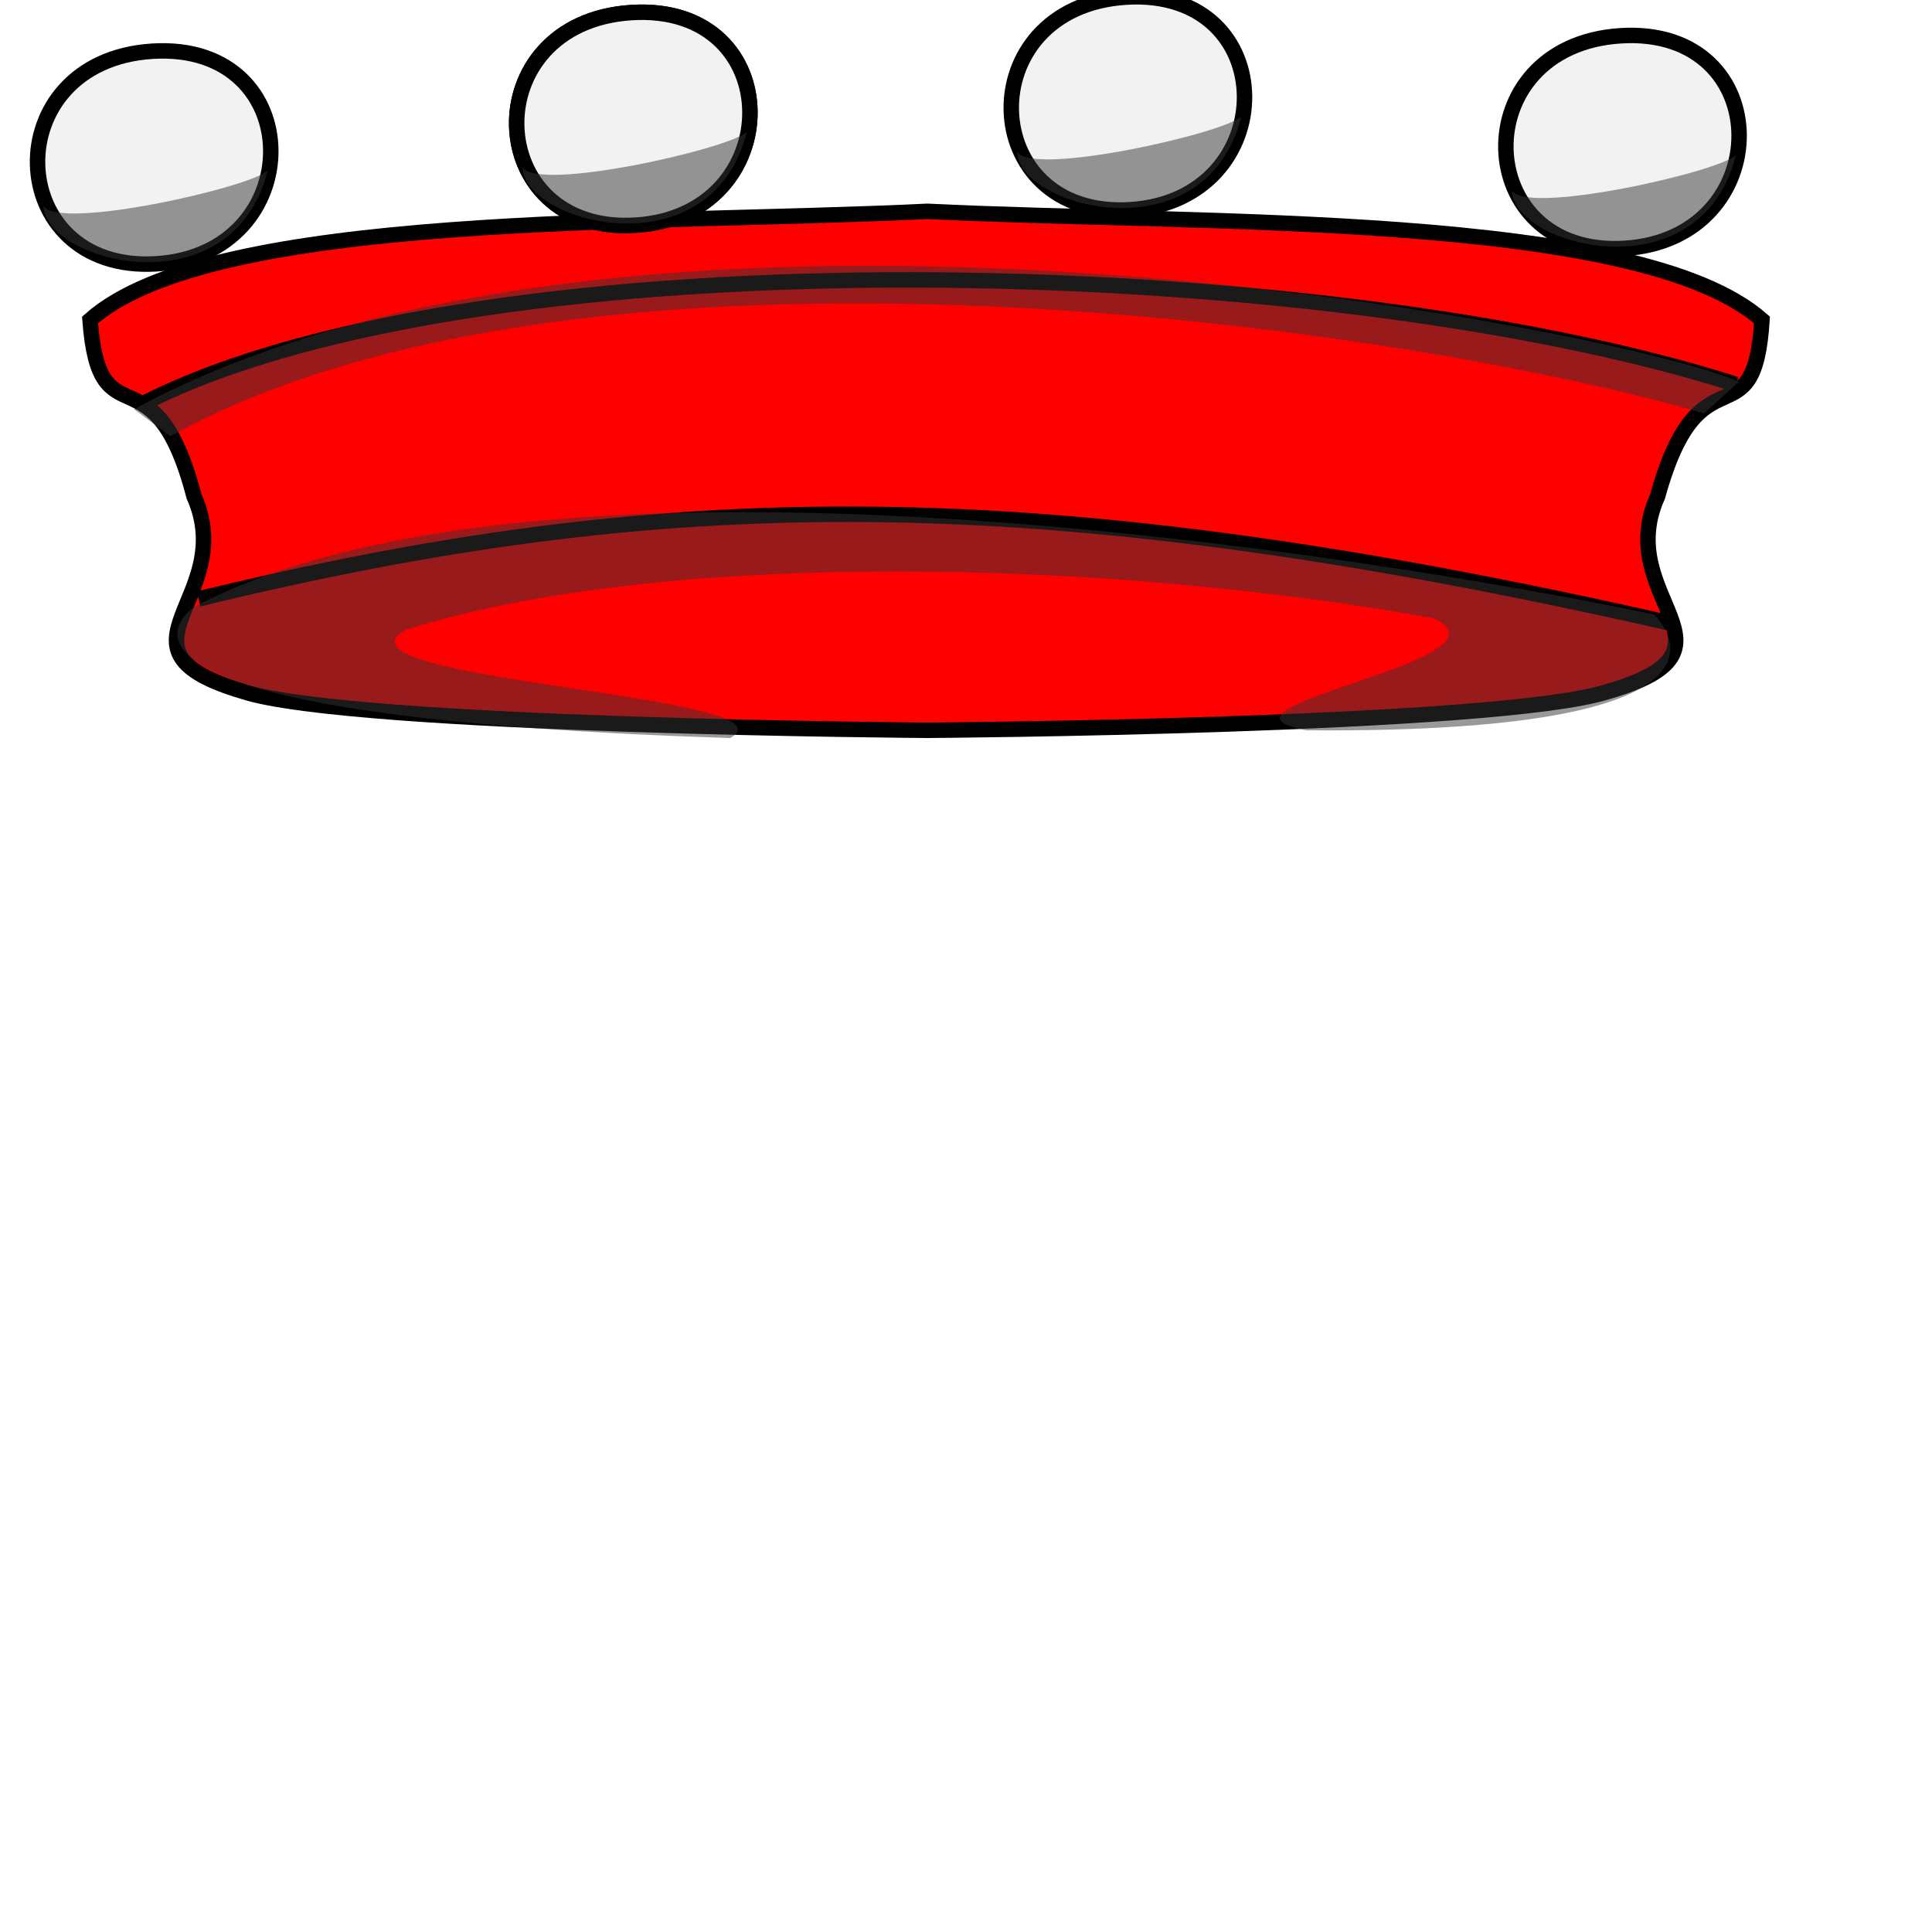
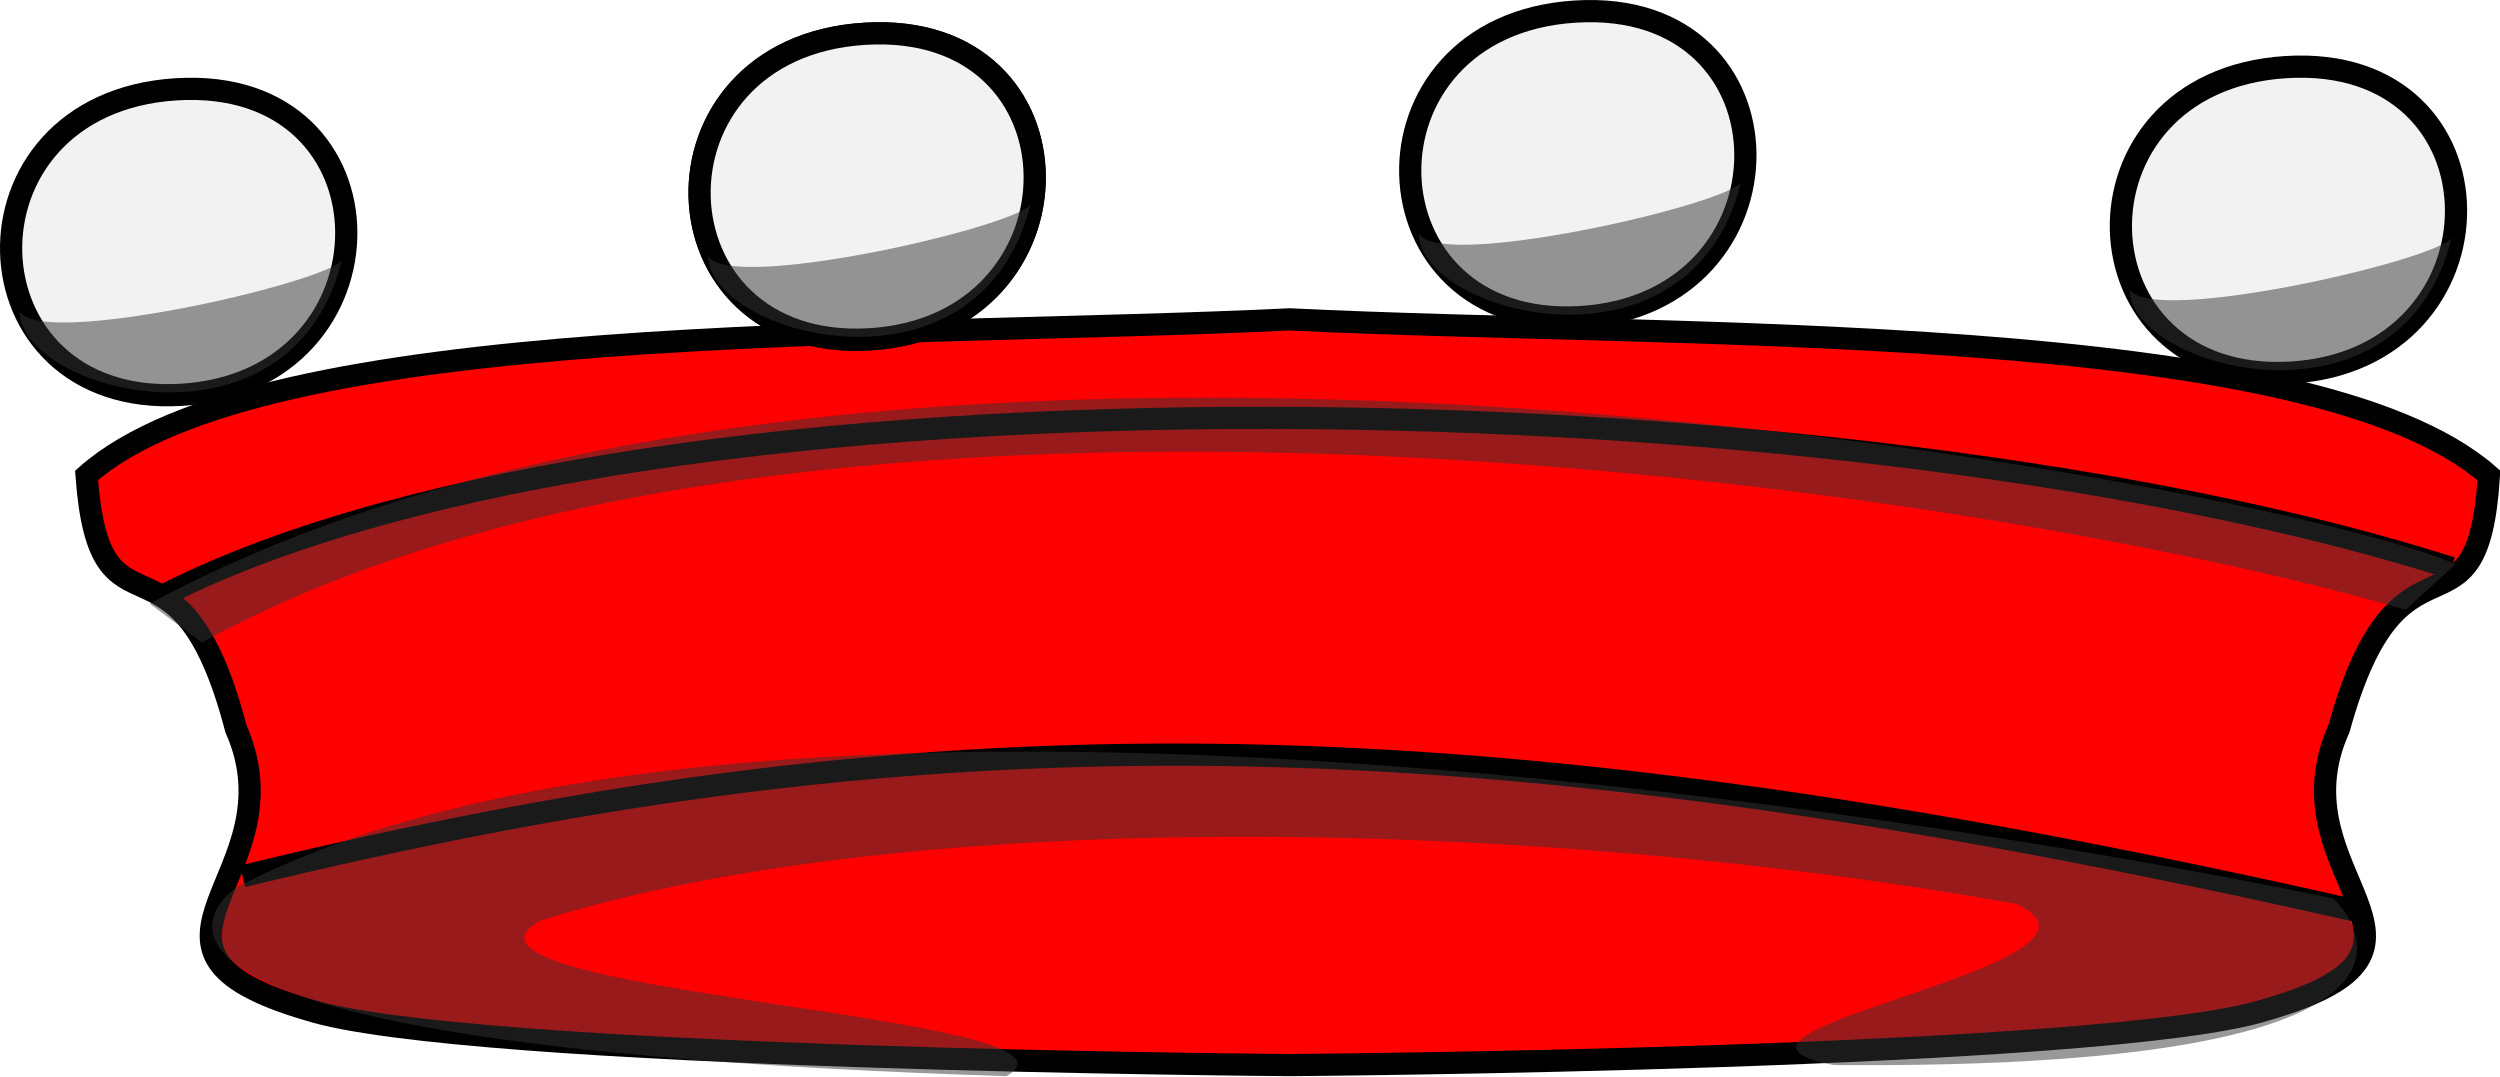
- <svg xmlns="http://www.w3.org/2000/svg" width="500" height="500" id="svg2" version="1.0">
+ <svg xmlns="http://www.w3.org/2000/svg" width="450.287" height="193.832" id="svg2" version="1.0">
  <defs id="defs4">
    </defs>
-   <g id="layer1">
+   <g id="layer1" transform="translate(-7.712759,2.832231)">
    <g id="body">
      <path d="M 63.1,179 C 25.7,168 62,155 50.2,128.4 39.8,88.6 25.7,115.6 23.3,82.8 55,54.68 168,58.18 240,54.69 c 71,3.49 184,0 216,28.11 -2,32.8 -16,5.8 -27,45.6 -12,26.6 25,39.6 -13,50.6 -28,9 -176,10 -176,10 0,0 -149,-1 -176.9,-10 z" style="fill:#ff0000;stroke:#000000;stroke-width:4;stroke-miterlimit:4;stroke-opacity:1;stroke-dasharray:none" id="path3764" />
      <path id="path3767" d="m 37.594,104.179 c 88.1,-44.5 305.67,-38.6 411.67,-4.7" style="fill:none;stroke:#000000;stroke-width:4;stroke-miterlimit:4;stroke-opacity:1;stroke-dasharray:none" />
      <path id="path3769" d="m 51.4,155 c 120.253,-29.264 216.032,-31.273 382.032,6.527" style="fill:none;stroke:#000000;stroke-width:4;stroke-miterlimit:4;stroke-opacity:1;stroke-dasharray:none" />
      <path id="path3773" style="opacity:0.5;fill:#333333;fill-opacity:1;fill-rule:evenodd;stroke:none" d="M 44.1,112.9 C 152,53.18 365,84.8 441,107 l 9,-8.2 C 422,85.9 166,34.4 34.7,105.9 z m 6.2,44.1 c 107.7,-56.2 377.7,2 377.7,2 0,0 34,31 -90,30 -31,-6 56,-18 33,-29 -84,-15.2 -199,-18.1 -266,3 -23,13 103,17 84,28 C 7.63,185.26 50.3,157 50.3,157 z" />
      <path id="path3089" d="M 40.364,68.281 C 80.102,65.91 80.179,10.711 39.439,13.253 -1.3,15.795 0.625,70.652 40.364,68.281 z" style="fill:#f2f2f2;stroke:#000000;stroke-width:4;stroke-linecap:butt;stroke-linejoin:miter;stroke-opacity:1" />
      <path id="path3091" d="m 11.267,53.237 c 0.058,14.446 48.855,27.481 58.015,-9.16 -3.629,4.234 -54.386,15.814 -58.015,9.16 z" style="opacity:0.5;fill:#333333;stroke:none" />
      <path id="path3048" d="m 420.364,64.281 c 39.739,-2.371 39.815,-57.57 -0.924,-55.028 -40.739,2.542 -38.815,57.399 0.924,55.028 z" style="fill:#f2f2f2;stroke:#000000;stroke-width:4;stroke-linecap:butt;stroke-linejoin:miter;stroke-opacity:1" />
      <path id="path3050" d="m 391.267,49.237 c 0.058,14.446 48.855,27.481 58.015,-9.16 -3.629,4.234 -54.386,15.814 -58.015,9.16 z" style="opacity:0.5;fill:#333333;stroke:none" />
      <path style="fill:#f2f2f2;stroke:#000000;stroke-width:4;stroke-linecap:butt;stroke-linejoin:miter;stroke-opacity:1" d="m 292.364,54.281 c 39.739,-2.371 39.815,-57.57 -0.924,-55.028 -40.739,2.542 -38.815,57.399 0.924,55.028 z" id="path3052" />
      <path style="opacity:0.5;fill:#333333;stroke:none" d="m 263.267,39.237 c 0.058,14.446 48.855,27.481 58.015,-9.16 -3.629,4.234 -54.386,15.814 -58.015,9.16 z" id="path3054" />
      <path id="path3068" d="m 164.364,58.281 c 39.739,-2.371 39.815,-57.57 -0.924,-55.028 -40.739,2.542 -38.815,57.399 0.924,55.028 z" style="fill:#f2f2f2;stroke:#000000;stroke-width:4;stroke-linecap:butt;stroke-linejoin:miter;stroke-opacity:1" />
      <path id="path3070" d="m 135.267,43.237 c 0.058,14.446 48.855,27.481 58.015,-9.16 -3.629,4.234 -54.386,15.814 -58.015,9.16 z" style="opacity:0.5;fill:#333333;stroke:none" />
      <path style="fill:#f2f2f2;stroke:#000000;stroke-width:4;stroke-linecap:butt;stroke-linejoin:miter;stroke-opacity:1" d="m 164.364,58.281 c 39.739,-2.371 39.815,-57.57 -0.924,-55.028 -40.739,2.542 -38.815,57.399 0.924,55.028 z" id="path3072" />
      <path style="opacity:0.5;fill:#333333;stroke:none" d="m 135.267,43.237 c 0.058,14.446 48.855,27.481 58.015,-9.16 -3.629,4.234 -54.386,15.814 -58.015,9.16 z" id="path3074" />
    </g>
  </g>
</svg>
